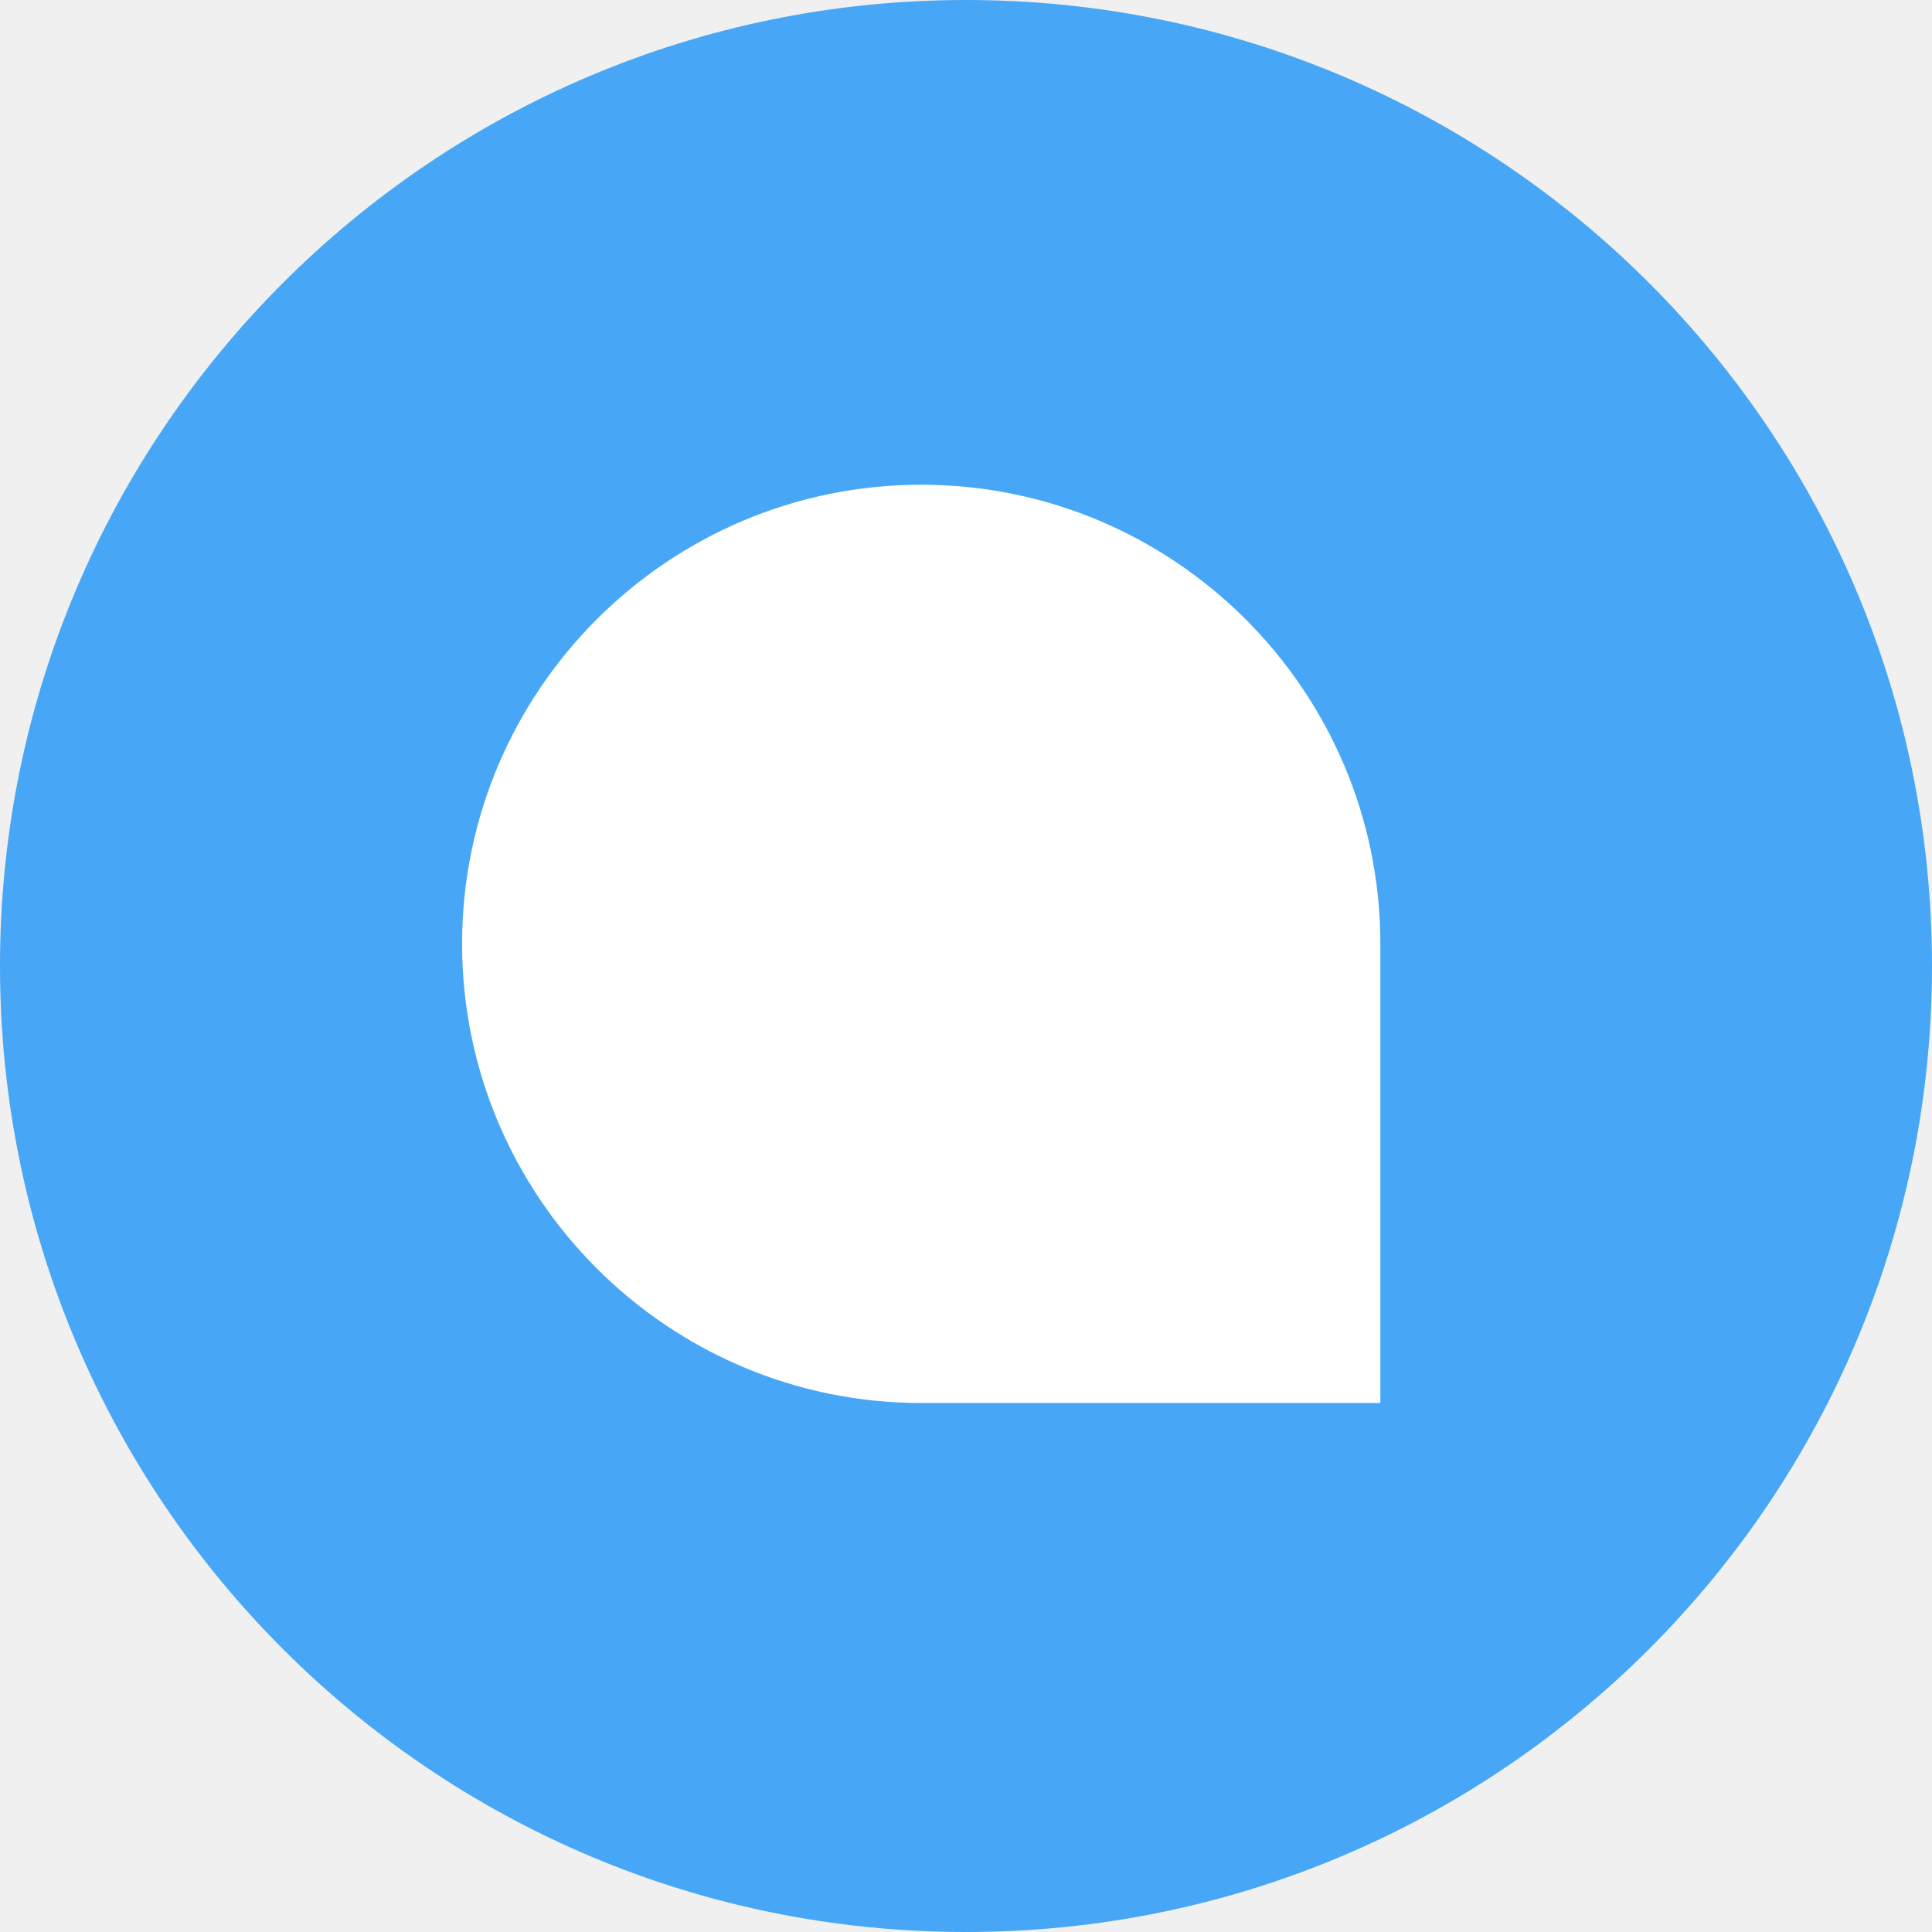
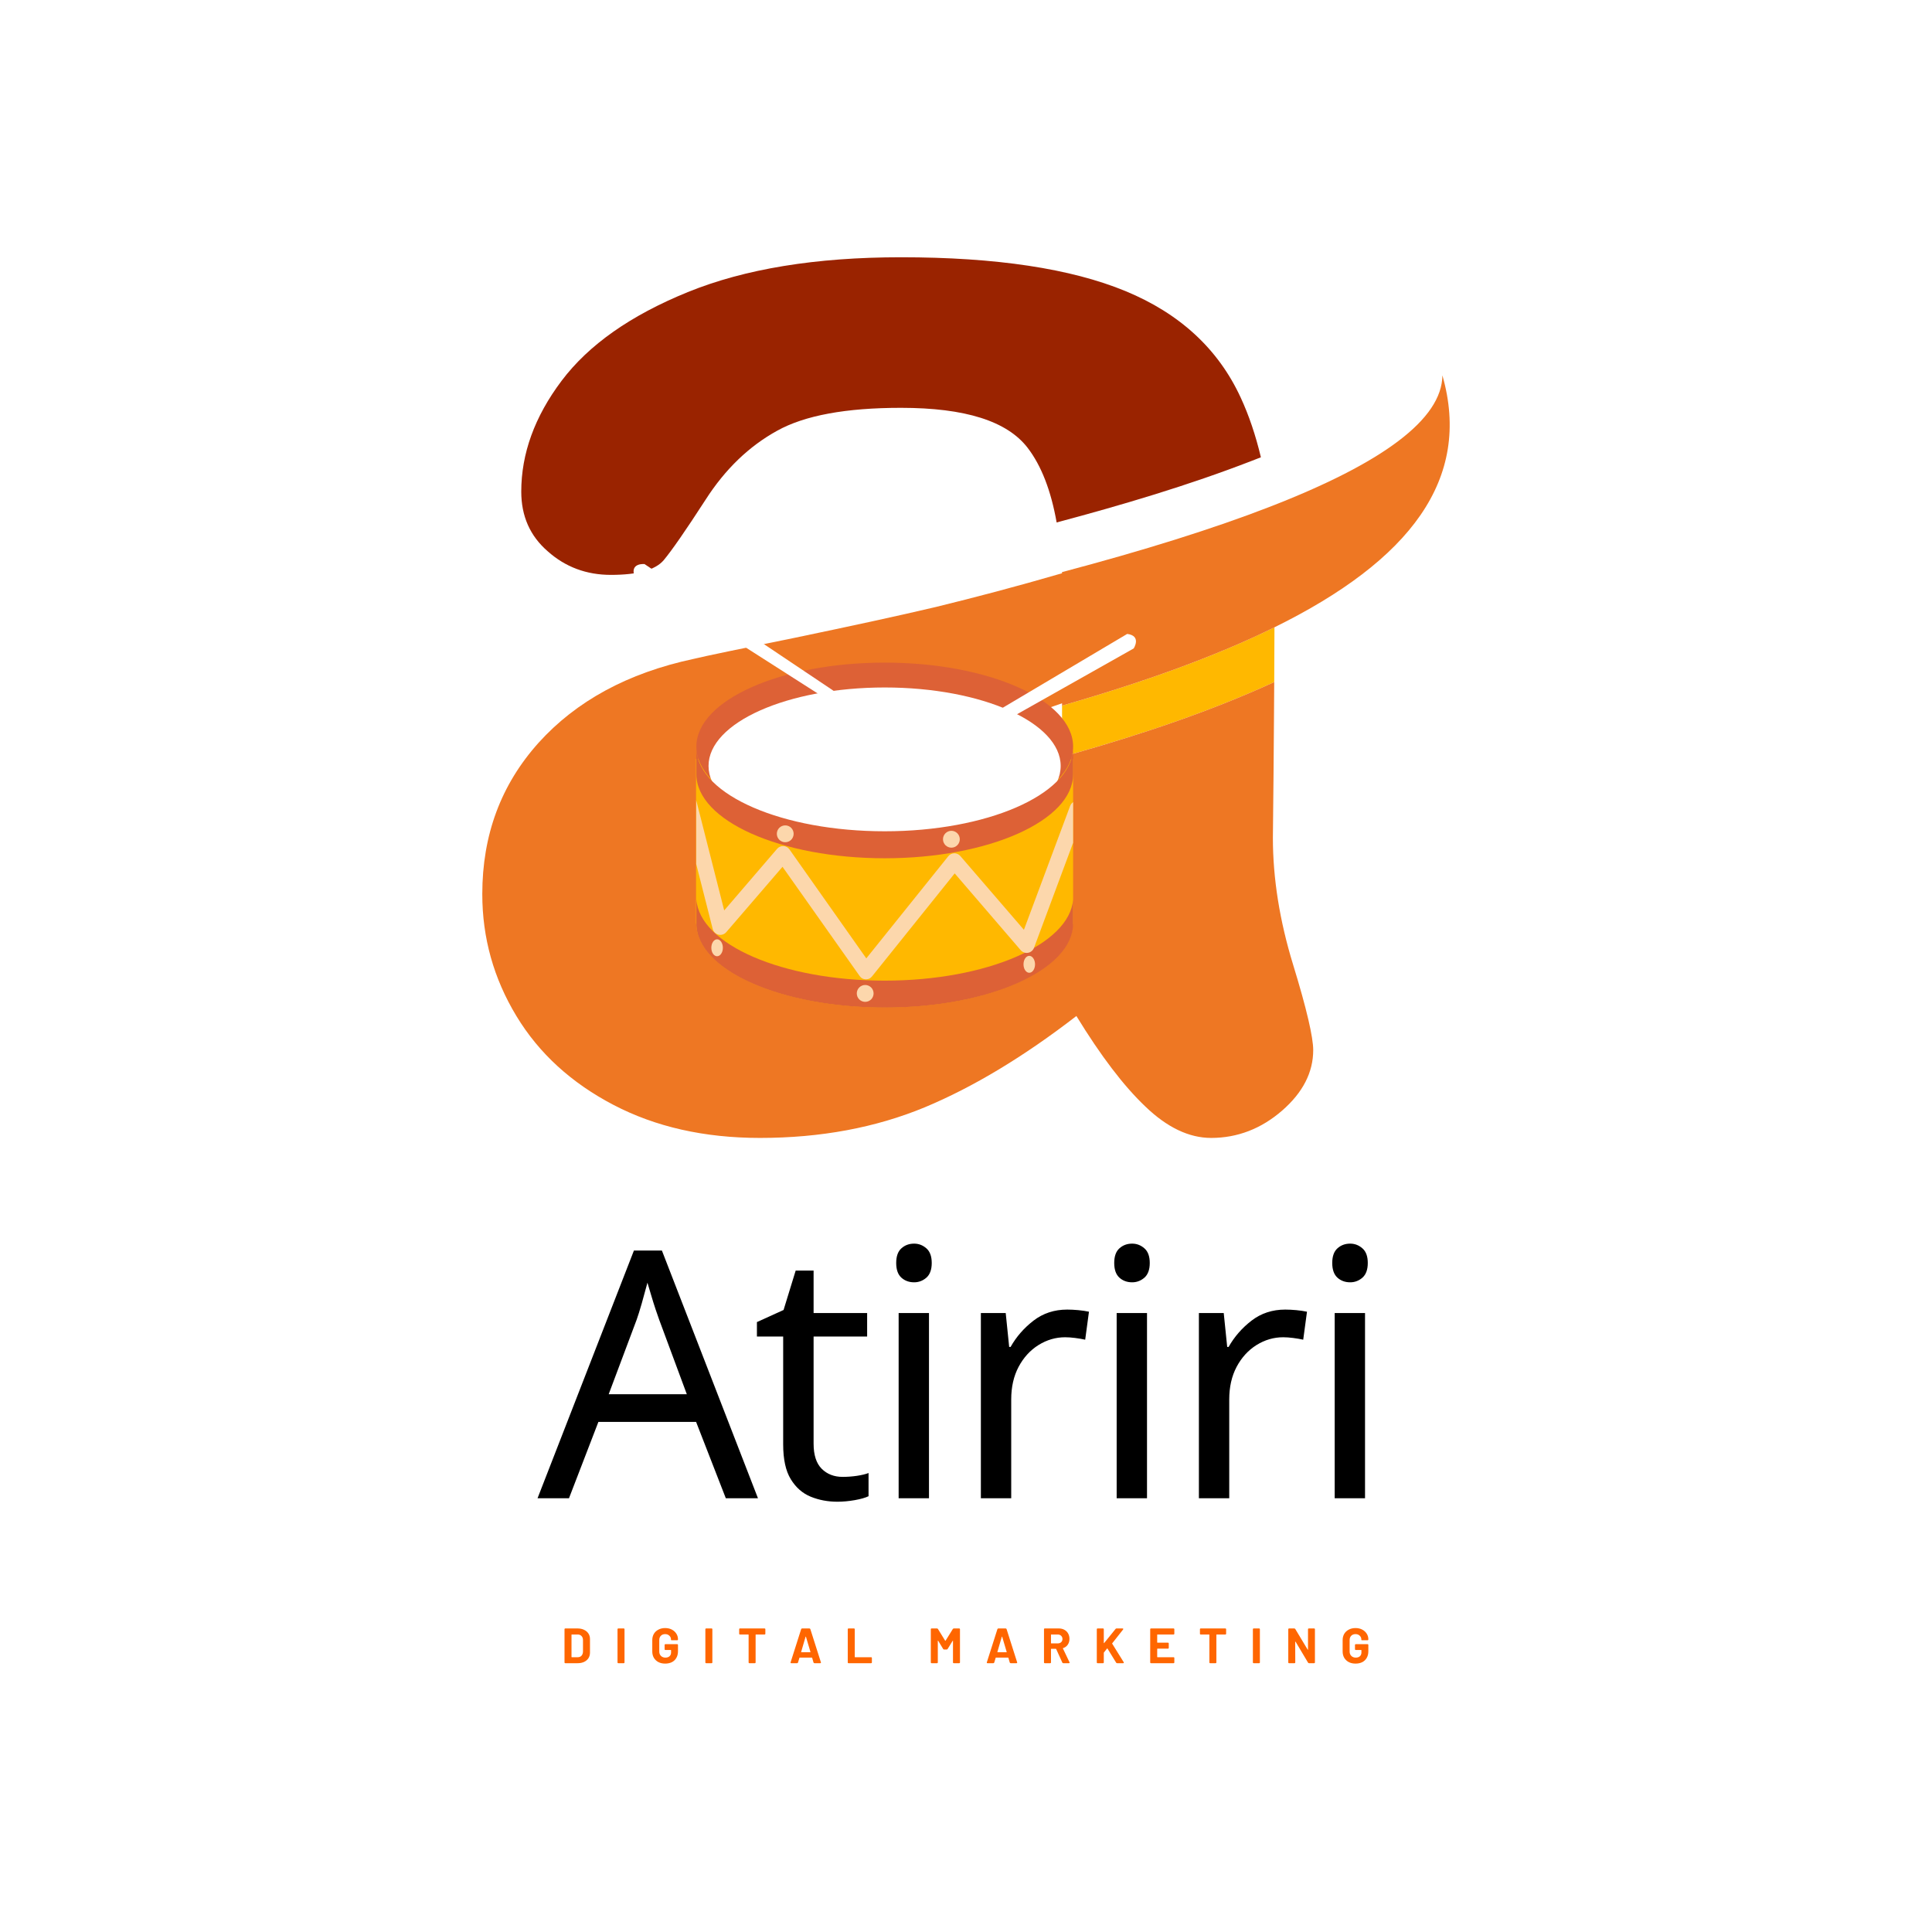
- <svg xmlns="http://www.w3.org/2000/svg" width="512px" height="512px" viewBox="0 0 512 512" version="1.1">
-   <g id="Logo" stroke="none" stroke-width="1" fill="none" fill-rule="evenodd">
-     <g id="woot-log" fill-rule="nonzero">
-       <circle id="Oval" fill="#47A7F6" cx="256" cy="256" r="256" />
-       <path d="M362.808,368.808 L244.123,368.808 C178.699,368.808 125.457,315.562 125.457,250.122 C125.457,184.703 178.699,131.457 244.124,131.457 C309.565,131.457 362.808,184.703 362.808,250.122 L362.808,368.808 Z" id="Fill-1" stroke="#FFFFFF" stroke-width="6" fill="#FFFFFF" />
-     </g>
-   </g>
+ <svg xmlns="http://www.w3.org/2000/svg" width="512" zoomAndPan="magnify" viewBox="0 0 384 384" height="512" preserveAspectRatio="xMidYMid meet" version="1.0">
+   <defs>
+     <g />
+     <clipPath id="efe07f048d">
+       <path d="M 95.824 74 L 288.176 74 L 288.176 226.172 L 95.824 226.172 Z M 95.824 74 " clip-rule="nonzero" />
+     </clipPath>
+     <clipPath id="b9926e8097">
+       <path d="M 103 51.133 L 251 51.133 L 251 115 L 103 115 Z M 103 51.133 " clip-rule="nonzero" />
+     </clipPath>
+     <clipPath id="451069ce8f">
+       <path d="M 138 150 L 214 150 L 214 200.305 L 138 200.305 Z M 138 150 " clip-rule="nonzero" />
+     </clipPath>
+     <clipPath id="fa5ac4a603">
+       <path d="M 138 178 L 214 178 L 214 200.305 L 138 200.305 Z M 138 178 " clip-rule="nonzero" />
+     </clipPath>
+     <clipPath id="3cf16cc547">
+       <path d="M 125.086 112 L 176 112 L 176 146 L 125.086 146 Z M 125.086 112 " clip-rule="nonzero" />
+     </clipPath>
+   </defs>
+   <rect x="-38.4" width="460.8" fill="#ffffff" y="-38.4" height="460.8" fill-opacity="1" />
+   <rect x="-38.4" width="460.8" fill="#ffffff" y="-38.4" height="460.8" fill-opacity="1" />
+   <rect x="-38.4" width="460.8" fill="#ffffff" y="-38.4" height="460.8" fill-opacity="1" />
+   <g fill="#000000" fill-opacity="1">
+     <g transform="translate(106.8401, 297.7904)">
+       <g>
+         <path d="M 37.422 0 L 31.516 -15.172 L 12.094 -15.172 L 6.25 0 L 0 0 L 19.156 -49.234 L 24.719 -49.234 L 43.812 0 Z M 29.672 -20.672 L 24.172 -35.5 C 24.035 -35.863 23.805 -36.523 23.484 -37.484 C 23.16 -38.453 22.848 -39.453 22.547 -40.484 C 22.254 -41.516 22.02 -42.301 21.844 -42.844 C 21.469 -41.426 21.086 -40.039 20.703 -38.688 C 20.316 -37.344 19.984 -36.281 19.703 -35.5 L 14.141 -20.672 Z M 29.672 -20.672 " />
+       </g>
+     </g>
+   </g>
+   <g fill="#000000" fill-opacity="1">
+     <g transform="translate(149.3498, 297.7904)">
+       <g>
+         <path d="M 18.125 -4.25 C 19.039 -4.25 19.977 -4.316 20.938 -4.453 C 21.906 -4.598 22.688 -4.785 23.281 -5.016 L 23.281 -0.406 C 22.633 -0.094 21.719 0.164 20.531 0.375 C 19.344 0.582 18.195 0.688 17.094 0.688 C 15.176 0.688 13.406 0.352 11.781 -0.312 C 10.156 -0.977 8.836 -2.133 7.828 -3.781 C 6.816 -5.426 6.312 -7.738 6.312 -10.719 L 6.312 -32.141 L 1.094 -32.141 L 1.094 -35.016 L 6.391 -37.422 L 8.797 -45.25 L 12.359 -45.25 L 12.359 -36.812 L 23 -36.812 L 23 -32.141 L 12.359 -32.141 L 12.359 -10.844 C 12.359 -8.602 12.895 -6.941 13.969 -5.859 C 15.051 -4.785 16.438 -4.25 18.125 -4.25 Z M 18.125 -4.25 " />
+       </g>
+     </g>
+   </g>
+   <g fill="#000000" fill-opacity="1">
+     <g transform="translate(172.7678, 297.7904)">
+       <g>
+         <path d="M 8.922 -50.609 C 9.836 -50.609 10.648 -50.297 11.359 -49.672 C 12.066 -49.055 12.422 -48.086 12.422 -46.766 C 12.422 -45.441 12.066 -44.469 11.359 -43.844 C 10.648 -43.227 9.836 -42.922 8.922 -42.922 C 7.922 -42.922 7.078 -43.227 6.391 -43.844 C 5.703 -44.469 5.359 -45.441 5.359 -46.766 C 5.359 -48.086 5.703 -49.055 6.391 -49.672 C 7.078 -50.297 7.922 -50.609 8.922 -50.609 Z M 11.875 -36.812 L 11.875 0 L 5.844 0 L 5.844 -36.812 Z M 11.875 -36.812 " />
+       </g>
+     </g>
+   </g>
+   <g fill="#000000" fill-opacity="1">
+     <g transform="translate(189.1123, 297.7904)">
+       <g>
+         <path d="M 23 -37.5 C 23.688 -37.5 24.422 -37.461 25.203 -37.391 C 25.984 -37.316 26.691 -37.211 27.328 -37.078 L 26.578 -31.516 C 25.984 -31.648 25.316 -31.766 24.578 -31.859 C 23.848 -31.953 23.188 -32 22.594 -32 C 20.719 -32 18.953 -31.484 17.297 -30.453 C 15.648 -29.422 14.332 -27.977 13.344 -26.125 C 12.363 -24.27 11.875 -22.109 11.875 -19.641 L 11.875 0 L 5.844 0 L 5.844 -36.812 L 10.781 -36.812 L 11.469 -30.078 L 11.75 -30.078 C 12.883 -32.086 14.398 -33.828 16.297 -35.297 C 18.203 -36.766 20.438 -37.5 23 -37.5 Z M 23 -37.5 " />
+       </g>
+     </g>
+   </g>
+   <g fill="#000000" fill-opacity="1">
+     <g transform="translate(216.1014, 297.7904)">
+       <g>
+         <path d="M 8.922 -50.609 C 9.836 -50.609 10.648 -50.297 11.359 -49.672 C 12.066 -49.055 12.422 -48.086 12.422 -46.766 C 12.422 -45.441 12.066 -44.469 11.359 -43.844 C 10.648 -43.227 9.836 -42.922 8.922 -42.922 C 7.922 -42.922 7.078 -43.227 6.391 -43.844 C 5.703 -44.469 5.359 -45.441 5.359 -46.766 C 5.359 -48.086 5.703 -49.055 6.391 -49.672 C 7.078 -50.297 7.922 -50.609 8.922 -50.609 Z M 11.875 -36.812 L 11.875 0 L 5.844 0 L 5.844 -36.812 Z M 11.875 -36.812 " />
+       </g>
+     </g>
+   </g>
+   <g fill="#000000" fill-opacity="1">
+     <g transform="translate(232.4459, 297.7904)">
+       <g>
+         <path d="M 23 -37.5 C 23.688 -37.5 24.422 -37.461 25.203 -37.391 C 25.984 -37.316 26.691 -37.211 27.328 -37.078 L 26.578 -31.516 C 25.984 -31.648 25.316 -31.766 24.578 -31.859 C 23.848 -31.953 23.188 -32 22.594 -32 C 20.719 -32 18.953 -31.484 17.297 -30.453 C 15.648 -29.422 14.332 -27.977 13.344 -26.125 C 12.363 -24.27 11.875 -22.109 11.875 -19.641 L 11.875 0 L 5.844 0 L 5.844 -36.812 L 10.781 -36.812 L 11.469 -30.078 L 11.75 -30.078 C 12.883 -32.086 14.398 -33.828 16.297 -35.297 C 18.203 -36.766 20.438 -37.5 23 -37.5 Z M 23 -37.5 " />
+       </g>
+     </g>
+   </g>
+   <g fill="#000000" fill-opacity="1">
+     <g transform="translate(259.435, 297.7904)">
+       <g>
+         <path d="M 8.922 -50.609 C 9.836 -50.609 10.648 -50.297 11.359 -49.672 C 12.066 -49.055 12.422 -48.086 12.422 -46.766 C 12.422 -45.441 12.066 -44.469 11.359 -43.844 C 10.648 -43.227 9.836 -42.922 8.922 -42.922 C 7.922 -42.922 7.078 -43.227 6.391 -43.844 C 5.703 -44.469 5.359 -45.441 5.359 -46.766 C 5.359 -48.086 5.703 -49.055 6.391 -49.672 C 7.078 -50.297 7.922 -50.609 8.922 -50.609 Z M 11.875 -36.812 L 11.875 0 L 5.844 0 L 5.844 -36.812 Z M 11.875 -36.812 " />
+       </g>
+     </g>
+   </g>
+   <g fill="#ff6600" fill-opacity="1">
+     <g transform="translate(111.6076, 330.5738)">
+       <g>
+         <path d="M 0.766 0 C 0.648 0 0.594 -0.055 0.594 -0.172 L 0.594 -6.734 C 0.594 -6.848 0.648 -6.906 0.766 -6.906 L 3.188 -6.906 C 3.676 -6.906 4.102 -6.816 4.469 -6.641 C 4.844 -6.461 5.133 -6.219 5.344 -5.906 C 5.551 -5.594 5.656 -5.227 5.656 -4.812 L 5.656 -2.094 C 5.656 -1.676 5.551 -1.305 5.344 -0.984 C 5.133 -0.672 4.844 -0.426 4.469 -0.25 C 4.102 -0.082 3.676 0 3.188 0 Z M 1.984 -1.25 C 1.984 -1.207 2.004 -1.188 2.047 -1.188 L 3.234 -1.188 C 3.535 -1.188 3.781 -1.285 3.969 -1.484 C 4.156 -1.691 4.254 -1.969 4.266 -2.312 L 4.266 -4.578 C 4.266 -4.922 4.172 -5.191 3.984 -5.391 C 3.797 -5.598 3.539 -5.703 3.219 -5.703 L 2.047 -5.703 C 2.004 -5.703 1.984 -5.688 1.984 -5.656 Z M 1.984 -1.25 " />
+       </g>
+     </g>
+   </g>
+   <g fill="#ff6600" fill-opacity="1">
+     <g transform="translate(122.1429, 330.5738)">
+       <g>
+         <path d="M 0.766 0 C 0.648 0 0.594 -0.055 0.594 -0.172 L 0.594 -6.734 C 0.594 -6.848 0.648 -6.906 0.766 -6.906 L 1.828 -6.906 C 1.93 -6.906 1.984 -6.848 1.984 -6.734 L 1.984 -0.172 C 1.984 -0.055 1.93 0 1.828 0 Z M 0.766 0 " />
+       </g>
+     </g>
+   </g>
+   <g fill="#ff6600" fill-opacity="1">
+     <g transform="translate(129.1762, 330.5738)">
+       <g>
+         <path d="M 3.031 0.078 C 2.52 0.078 2.07 -0.02 1.688 -0.219 C 1.301 -0.426 1 -0.711 0.781 -1.078 C 0.57 -1.441 0.469 -1.863 0.469 -2.344 L 0.469 -4.562 C 0.469 -5.039 0.57 -5.461 0.781 -5.828 C 1 -6.191 1.301 -6.473 1.688 -6.672 C 2.07 -6.879 2.52 -6.984 3.031 -6.984 C 3.531 -6.984 3.969 -6.883 4.344 -6.688 C 4.727 -6.488 5.031 -6.219 5.25 -5.875 C 5.469 -5.539 5.578 -5.164 5.578 -4.75 L 5.578 -4.734 C 5.578 -4.617 5.52 -4.562 5.406 -4.562 L 4.344 -4.562 C 4.289 -4.562 4.25 -4.566 4.219 -4.578 C 4.195 -4.598 4.188 -4.617 4.188 -4.641 L 4.188 -4.719 C 4.188 -5.02 4.078 -5.27 3.859 -5.469 C 3.648 -5.676 3.375 -5.781 3.031 -5.781 C 2.676 -5.781 2.391 -5.672 2.172 -5.453 C 1.961 -5.234 1.859 -4.945 1.859 -4.594 L 1.859 -2.312 C 1.859 -1.957 1.973 -1.664 2.203 -1.438 C 2.43 -1.219 2.723 -1.109 3.078 -1.109 C 3.422 -1.109 3.691 -1.195 3.891 -1.375 C 4.098 -1.562 4.203 -1.816 4.203 -2.141 L 4.203 -2.578 C 4.203 -2.609 4.18 -2.625 4.141 -2.625 L 3.094 -2.625 C 2.977 -2.625 2.922 -2.68 2.922 -2.797 L 2.922 -3.609 C 2.922 -3.723 2.977 -3.781 3.094 -3.781 L 5.406 -3.781 C 5.52 -3.781 5.578 -3.723 5.578 -3.609 L 5.578 -2.359 C 5.578 -1.859 5.469 -1.422 5.25 -1.047 C 5.039 -0.68 4.742 -0.398 4.359 -0.203 C 3.973 -0.016 3.531 0.078 3.031 0.078 Z M 3.031 0.078 " />
+       </g>
+     </g>
+   </g>
+   <g fill="#ff6600" fill-opacity="1">
+     <g transform="translate(139.603, 330.5738)">
+       <g>
+         <path d="M 0.766 0 C 0.648 0 0.594 -0.055 0.594 -0.172 L 0.594 -6.734 C 0.594 -6.848 0.648 -6.906 0.766 -6.906 L 1.828 -6.906 C 1.93 -6.906 1.984 -6.848 1.984 -6.734 L 1.984 -0.172 C 1.984 -0.055 1.93 0 1.828 0 Z M 0.766 0 " />
+       </g>
+     </g>
+   </g>
+   <g fill="#ff6600" fill-opacity="1">
+     <g transform="translate(146.6363, 330.5738)">
+       <g>
+         <path d="M 5.312 -6.906 C 5.426 -6.906 5.484 -6.848 5.484 -6.734 L 5.484 -5.859 C 5.484 -5.754 5.426 -5.703 5.312 -5.703 L 3.609 -5.703 C 3.566 -5.703 3.547 -5.68 3.547 -5.641 L 3.547 -0.172 C 3.547 -0.055 3.488 0 3.375 0 L 2.328 0 C 2.211 0 2.156 -0.055 2.156 -0.172 L 2.156 -5.641 C 2.156 -5.68 2.133 -5.703 2.094 -5.703 L 0.438 -5.703 C 0.332 -5.703 0.281 -5.754 0.281 -5.859 L 0.281 -6.734 C 0.281 -6.848 0.332 -6.906 0.438 -6.906 Z M 5.312 -6.906 " />
+       </g>
+     </g>
+   </g>
+   <g fill="#ff6600" fill-opacity="1">
+     <g transform="translate(156.846, 330.5738)">
+       <g>
+         <path d="M 5.031 0 C 4.945 0 4.883 -0.047 4.844 -0.141 L 4.578 -1.062 C 4.566 -1.094 4.547 -1.109 4.516 -1.109 L 2.094 -1.109 C 2.062 -1.109 2.047 -1.094 2.047 -1.062 L 1.766 -0.141 C 1.734 -0.047 1.672 0 1.578 0 L 0.438 0 C 0.375 0 0.328 -0.016 0.297 -0.047 C 0.273 -0.086 0.273 -0.133 0.297 -0.188 L 2.391 -6.766 C 2.422 -6.859 2.484 -6.906 2.578 -6.906 L 4.031 -6.906 C 4.125 -6.906 4.188 -6.859 4.219 -6.766 L 6.312 -0.188 C 6.32 -0.176 6.328 -0.156 6.328 -0.125 C 6.328 -0.082 6.312 -0.051 6.281 -0.031 C 6.258 -0.008 6.227 0 6.188 0 Z M 2.391 -2.25 C 2.379 -2.195 2.395 -2.172 2.438 -2.172 L 4.188 -2.172 C 4.219 -2.172 4.234 -2.195 4.234 -2.25 L 3.344 -5.25 C 3.332 -5.281 3.316 -5.297 3.297 -5.297 C 3.285 -5.297 3.273 -5.281 3.266 -5.25 Z M 2.391 -2.25 " />
+       </g>
+     </g>
+   </g>
+   <g fill="#ff6600" fill-opacity="1">
+     <g transform="translate(167.9041, 330.5738)">
+       <g>
+         <path d="M 0.766 0 C 0.648 0 0.594 -0.055 0.594 -0.172 L 0.594 -6.734 C 0.594 -6.848 0.648 -6.906 0.766 -6.906 L 1.828 -6.906 C 1.93 -6.906 1.984 -6.848 1.984 -6.734 L 1.984 -1.25 C 1.984 -1.207 2.004 -1.188 2.047 -1.188 L 5.219 -1.188 C 5.332 -1.188 5.391 -1.133 5.391 -1.031 L 5.391 -0.172 C 5.391 -0.055 5.332 0 5.219 0 Z M 0.766 0 " />
+       </g>
+     </g>
+   </g>
+   <g fill="#ff6600" fill-opacity="1">
+     <g transform="translate(177.9856, 330.5738)">
+       <g />
+     </g>
+   </g>
+   <g fill="#ff6600" fill-opacity="1">
+     <g transform="translate(184.3975, 330.5738)">
+       <g>
+         <path d="M 0.781 0 C 0.664 0 0.609 -0.055 0.609 -0.172 L 0.609 -6.734 C 0.609 -6.848 0.664 -6.906 0.781 -6.906 L 1.828 -6.906 C 1.922 -6.906 1.988 -6.867 2.031 -6.797 L 3.453 -4.484 C 3.473 -4.461 3.488 -4.453 3.5 -4.453 C 3.52 -4.453 3.535 -4.461 3.547 -4.484 L 4.984 -6.797 C 5.035 -6.867 5.102 -6.906 5.188 -6.906 L 6.234 -6.906 C 6.348 -6.906 6.406 -6.848 6.406 -6.734 L 6.406 -0.172 C 6.406 -0.055 6.348 0 6.234 0 L 5.188 0 C 5.07 0 5.016 -0.055 5.016 -0.172 L 5.016 -4.438 C 5.016 -4.457 5.004 -4.473 4.984 -4.484 C 4.973 -4.492 4.961 -4.484 4.953 -4.453 L 3.953 -2.828 C 3.91 -2.754 3.844 -2.719 3.75 -2.719 L 3.25 -2.719 C 3.164 -2.719 3.102 -2.754 3.062 -2.828 L 2.078 -4.453 C 2.055 -4.484 2.035 -4.492 2.016 -4.484 C 2.004 -4.473 2 -4.457 2 -4.438 L 2 -0.172 C 2 -0.055 1.941 0 1.828 0 Z M 0.781 0 " />
+       </g>
+     </g>
+   </g>
+   <g fill="#ff6600" fill-opacity="1">
+     <g transform="translate(195.8501, 330.5738)">
+       <g>
+         <path d="M 5.031 0 C 4.945 0 4.883 -0.047 4.844 -0.141 L 4.578 -1.062 C 4.566 -1.094 4.547 -1.109 4.516 -1.109 L 2.094 -1.109 C 2.062 -1.109 2.047 -1.094 2.047 -1.062 L 1.766 -0.141 C 1.734 -0.047 1.672 0 1.578 0 L 0.438 0 C 0.375 0 0.328 -0.016 0.297 -0.047 C 0.273 -0.086 0.273 -0.133 0.297 -0.188 L 2.391 -6.766 C 2.422 -6.859 2.484 -6.906 2.578 -6.906 L 4.031 -6.906 C 4.125 -6.906 4.188 -6.859 4.219 -6.766 L 6.312 -0.188 C 6.32 -0.176 6.328 -0.156 6.328 -0.125 C 6.328 -0.082 6.312 -0.051 6.281 -0.031 C 6.258 -0.008 6.227 0 6.188 0 Z M 2.391 -2.25 C 2.379 -2.195 2.395 -2.172 2.438 -2.172 L 4.188 -2.172 C 4.219 -2.172 4.234 -2.195 4.234 -2.25 L 3.344 -5.25 C 3.332 -5.281 3.316 -5.297 3.297 -5.297 C 3.285 -5.297 3.273 -5.281 3.266 -5.25 Z M 2.391 -2.25 " />
+       </g>
+     </g>
+   </g>
+   <g fill="#ff6600" fill-opacity="1">
+     <g transform="translate(206.9082, 330.5738)">
+       <g>
+         <path d="M 4.422 0 C 4.336 0 4.273 -0.039 4.234 -0.125 L 3.016 -2.812 C 3.004 -2.844 2.984 -2.859 2.953 -2.859 L 2.047 -2.859 C 2.004 -2.859 1.984 -2.836 1.984 -2.797 L 1.984 -0.172 C 1.984 -0.055 1.93 0 1.828 0 L 0.766 0 C 0.648 0 0.594 -0.055 0.594 -0.172 L 0.594 -6.75 C 0.594 -6.852 0.648 -6.906 0.766 -6.906 L 3.547 -6.906 C 3.961 -6.906 4.328 -6.816 4.641 -6.641 C 4.961 -6.473 5.211 -6.227 5.391 -5.906 C 5.566 -5.594 5.656 -5.234 5.656 -4.828 C 5.656 -4.379 5.539 -3.992 5.312 -3.672 C 5.094 -3.348 4.785 -3.125 4.391 -3 C 4.367 -2.988 4.352 -2.973 4.344 -2.953 C 4.344 -2.941 4.348 -2.93 4.359 -2.922 L 5.656 -0.203 C 5.676 -0.172 5.688 -0.141 5.688 -0.109 C 5.688 -0.078 5.672 -0.051 5.641 -0.031 C 5.617 -0.008 5.586 0 5.547 0 Z M 2.047 -5.703 C 2.004 -5.703 1.984 -5.688 1.984 -5.656 L 1.984 -4 C 1.984 -3.957 2.004 -3.938 2.047 -3.938 L 3.328 -3.938 C 3.609 -3.938 3.832 -4.016 4 -4.172 C 4.176 -4.336 4.266 -4.551 4.266 -4.812 C 4.266 -5.07 4.176 -5.285 4 -5.453 C 3.832 -5.617 3.609 -5.703 3.328 -5.703 Z M 2.047 -5.703 " />
+       </g>
+     </g>
+   </g>
+   <g fill="#ff6600" fill-opacity="1">
+     <g transform="translate(217.404, 330.5738)">
+       <g>
+         <path d="M 0.766 0 C 0.648 0 0.594 -0.055 0.594 -0.172 L 0.594 -6.734 C 0.594 -6.848 0.648 -6.906 0.766 -6.906 L 1.828 -6.906 C 1.93 -6.906 1.984 -6.848 1.984 -6.734 L 1.984 -4.047 C 1.984 -4.016 1.992 -3.992 2.016 -3.984 C 2.035 -3.984 2.051 -3.992 2.062 -4.016 L 4.312 -6.797 C 4.352 -6.867 4.422 -6.906 4.516 -6.906 L 5.703 -6.906 C 5.754 -6.906 5.789 -6.895 5.812 -6.875 C 5.844 -6.863 5.859 -6.836 5.859 -6.797 C 5.859 -6.773 5.844 -6.738 5.812 -6.688 L 3.656 -3.953 C 3.633 -3.93 3.633 -3.906 3.656 -3.875 L 5.938 -0.203 C 5.957 -0.172 5.969 -0.141 5.969 -0.109 C 5.969 -0.035 5.922 0 5.828 0 L 4.641 0 C 4.547 0 4.477 -0.035 4.438 -0.109 L 2.719 -2.906 C 2.707 -2.926 2.691 -2.938 2.672 -2.938 C 2.648 -2.938 2.633 -2.926 2.625 -2.906 L 2.016 -2.141 C 1.992 -2.109 1.984 -2.086 1.984 -2.078 L 1.984 -0.172 C 1.984 -0.055 1.93 0 1.828 0 Z M 0.766 0 " />
+       </g>
+     </g>
+   </g>
+   <g fill="#ff6600" fill-opacity="1">
+     <g transform="translate(228.0182, 330.5738)">
+       <g>
+         <path d="M 5.391 -5.875 C 5.391 -5.758 5.332 -5.703 5.219 -5.703 L 2.047 -5.703 C 2.004 -5.703 1.984 -5.688 1.984 -5.656 L 1.984 -4.141 C 1.984 -4.098 2.004 -4.078 2.047 -4.078 L 4.109 -4.078 C 4.223 -4.078 4.281 -4.023 4.281 -3.922 L 4.281 -3.062 C 4.281 -2.945 4.223 -2.891 4.109 -2.891 L 2.047 -2.891 C 2.004 -2.891 1.984 -2.867 1.984 -2.828 L 1.984 -1.25 C 1.984 -1.207 2.004 -1.188 2.047 -1.188 L 5.219 -1.188 C 5.332 -1.188 5.391 -1.133 5.391 -1.031 L 5.391 -0.172 C 5.391 -0.055 5.332 0 5.219 0 L 0.766 0 C 0.648 0 0.594 -0.055 0.594 -0.172 L 0.594 -6.734 C 0.594 -6.848 0.648 -6.906 0.766 -6.906 L 5.219 -6.906 C 5.332 -6.906 5.391 -6.848 5.391 -6.734 Z M 5.391 -5.875 " />
+       </g>
+     </g>
+   </g>
+   <g fill="#ff6600" fill-opacity="1">
+     <g transform="translate(238.218, 330.5738)">
+       <g>
+         <path d="M 5.312 -6.906 C 5.426 -6.906 5.484 -6.848 5.484 -6.734 L 5.484 -5.859 C 5.484 -5.754 5.426 -5.703 5.312 -5.703 L 3.609 -5.703 C 3.566 -5.703 3.547 -5.68 3.547 -5.641 L 3.547 -0.172 C 3.547 -0.055 3.488 0 3.375 0 L 2.328 0 C 2.211 0 2.156 -0.055 2.156 -0.172 L 2.156 -5.641 C 2.156 -5.68 2.133 -5.703 2.094 -5.703 L 0.438 -5.703 C 0.332 -5.703 0.281 -5.754 0.281 -5.859 L 0.281 -6.734 C 0.281 -6.848 0.332 -6.906 0.438 -6.906 Z M 5.312 -6.906 " />
+       </g>
+     </g>
+   </g>
+   <g fill="#ff6600" fill-opacity="1">
+     <g transform="translate(248.4278, 330.5738)">
+       <g>
+         <path d="M 0.766 0 C 0.648 0 0.594 -0.055 0.594 -0.172 L 0.594 -6.734 C 0.594 -6.848 0.648 -6.906 0.766 -6.906 L 1.828 -6.906 C 1.93 -6.906 1.984 -6.848 1.984 -6.734 L 1.984 -0.172 C 1.984 -0.055 1.93 0 1.828 0 Z M 0.766 0 " />
+       </g>
+     </g>
+   </g>
+   <g fill="#ff6600" fill-opacity="1">
+     <g transform="translate(255.4611, 330.5738)">
+       <g>
+         <path d="M 0.766 0 C 0.648 0 0.594 -0.055 0.594 -0.172 L 0.594 -6.734 C 0.594 -6.848 0.648 -6.906 0.766 -6.906 L 1.781 -6.906 C 1.863 -6.906 1.93 -6.867 1.984 -6.797 L 4.453 -2.688 C 4.461 -2.664 4.473 -2.656 4.484 -2.656 C 4.504 -2.664 4.516 -2.688 4.516 -2.719 L 4.516 -6.734 C 4.516 -6.848 4.57 -6.906 4.688 -6.906 L 5.719 -6.906 C 5.832 -6.906 5.891 -6.848 5.891 -6.734 L 5.891 -0.172 C 5.891 -0.055 5.832 0 5.719 0 L 4.719 0 C 4.633 0 4.566 -0.039 4.516 -0.125 L 2.047 -4.266 C 2.023 -4.285 2.004 -4.289 1.984 -4.281 C 1.973 -4.281 1.969 -4.266 1.969 -4.234 L 1.984 -0.172 C 1.984 -0.055 1.926 0 1.812 0 Z M 0.766 0 " />
+       </g>
+     </g>
+   </g>
+   <g fill="#ff6600" fill-opacity="1">
+     <g transform="translate(266.3909, 330.5738)">
+       <g>
+         <path d="M 3.031 0.078 C 2.52 0.078 2.07 -0.02 1.688 -0.219 C 1.301 -0.426 1 -0.711 0.781 -1.078 C 0.57 -1.441 0.469 -1.863 0.469 -2.344 L 0.469 -4.562 C 0.469 -5.039 0.57 -5.461 0.781 -5.828 C 1 -6.191 1.301 -6.473 1.688 -6.672 C 2.07 -6.879 2.52 -6.984 3.031 -6.984 C 3.531 -6.984 3.969 -6.883 4.344 -6.688 C 4.727 -6.488 5.031 -6.219 5.25 -5.875 C 5.469 -5.539 5.578 -5.164 5.578 -4.75 L 5.578 -4.734 C 5.578 -4.617 5.52 -4.562 5.406 -4.562 L 4.344 -4.562 C 4.289 -4.562 4.25 -4.566 4.219 -4.578 C 4.195 -4.598 4.188 -4.617 4.188 -4.641 L 4.188 -4.719 C 4.188 -5.02 4.078 -5.27 3.859 -5.469 C 3.648 -5.676 3.375 -5.781 3.031 -5.781 C 2.676 -5.781 2.391 -5.672 2.172 -5.453 C 1.961 -5.234 1.859 -4.945 1.859 -4.594 L 1.859 -2.312 C 1.859 -1.957 1.973 -1.664 2.203 -1.438 C 2.43 -1.219 2.723 -1.109 3.078 -1.109 C 3.422 -1.109 3.691 -1.195 3.891 -1.375 C 4.098 -1.562 4.203 -1.816 4.203 -2.141 L 4.203 -2.578 C 4.203 -2.609 4.18 -2.625 4.141 -2.625 L 3.094 -2.625 C 2.977 -2.625 2.922 -2.68 2.922 -2.797 L 2.922 -3.609 C 2.922 -3.723 2.977 -3.781 3.094 -3.781 L 5.406 -3.781 C 5.52 -3.781 5.578 -3.723 5.578 -3.609 L 5.578 -2.359 C 5.578 -1.859 5.469 -1.422 5.25 -1.047 C 5.039 -0.68 4.742 -0.398 4.359 -0.203 C 3.973 -0.016 3.531 0.078 3.031 0.078 Z M 3.031 0.078 " />
+       </g>
+     </g>
+   </g>
+   <path fill="#ffb800" d="M 253.309 124.68 C 241.812 130.348 227.652 135.496 211.09 140.242 L 211.09 145.906 C 211.09 147.473 211.066 148.996 211.023 150.469 L 213.801 149.676 C 227.09 145.863 240.621 141.375 253.262 135.57 C 253.281 132.211 253.301 128.574 253.309 124.68 Z M 253.309 124.68 " fill-opacity="1" fill-rule="evenodd" />
+   <g clip-path="url(#efe07f048d)">
+     <path fill="#ee7723" d="M 253.309 124.68 C 280.309 111.371 292.59 95.191 286.688 74.605 C 286.613 83.32 274.805 92.039 252.359 100.738 C 241.188 105.07 227.383 109.395 211.078 113.715 C 211.082 113.789 211.086 113.863 211.09 113.938 C 202.051 116.57 193.66 118.773 185.965 120.652 C 178.219 122.48 168.969 124.469 158.156 126.727 C 147.289 128.93 140.512 130.324 137.82 130.969 C 124.746 133.766 114.527 139.352 107.051 147.625 C 99.574 155.953 95.859 165.945 95.859 177.711 C 95.859 186.414 98.121 194.473 102.637 201.941 C 107.156 209.41 113.613 215.266 121.953 219.617 C 130.289 223.969 139.973 226.172 151.055 226.172 C 163.105 226.172 174.023 224.129 183.762 220.102 C 193.445 216.07 203.504 210 213.941 201.941 C 218.781 209.84 223.301 215.801 227.656 219.938 C 231.961 224.078 236.32 226.172 240.73 226.172 C 245.945 226.172 250.684 224.344 254.824 220.746 C 258.969 217.145 261.012 213.117 261.012 208.711 C 261.012 206.188 259.719 200.543 257.031 191.789 C 254.34 183.027 252.996 174.594 252.996 166.535 C 253.102 157.941 253.156 150.098 253.211 143.059 C 253.227 140.738 253.246 138.242 253.262 135.57 C 240.621 141.375 227.09 145.867 213.801 149.676 L 211.023 150.469 C 210.66 163.039 208.746 172.215 205.277 178.035 C 201.891 183.891 196.617 188.723 189.41 192.434 C 182.203 196.141 174.348 198.02 165.848 198.02 C 157.887 198.02 151.43 195.762 146.48 191.195 C 141.531 186.629 139.059 181.094 139.059 174.543 C 139.059 168.254 141.156 163.367 145.352 159.875 C 149.551 156.328 153.961 153.965 158.586 152.781 C 163.211 151.547 171.551 149.668 183.602 147.086 C 195.598 144.508 204.797 142.09 211.09 139.781 L 211.09 140.246 C 227.652 135.496 241.812 130.348 253.309 124.684 Z M 253.309 124.68 " fill-opacity="1" fill-rule="evenodd" />
+   </g>
+   <g clip-path="url(#b9926e8097)">
+     <path fill="#9a2300" d="M 210.016 103.844 C 223.055 100.363 236.234 96.465 248.805 91.594 L 250.613 90.891 C 249.57 86.504 248.23 82.543 246.594 79.016 C 242.129 69.348 234.488 62.309 223.676 57.848 C 212.863 53.391 198.016 51.133 179.082 51.133 C 162.137 51.133 148.039 53.445 136.691 58.062 C 125.34 62.684 117 68.543 111.621 75.688 C 106.242 82.832 103.605 90.191 103.605 97.715 C 103.605 102.547 105.328 106.523 108.879 109.586 C 112.375 112.703 116.57 114.262 121.414 114.262 C 126.738 114.262 130.234 113.293 131.902 111.359 C 133.516 109.426 136.312 105.395 140.238 99.324 C 144.168 93.199 148.902 88.688 154.441 85.625 C 159.93 82.562 168.16 81.059 179.078 81.059 C 191.828 81.059 200.168 83.691 204.254 89.012 C 206.98 92.562 208.895 97.516 210.016 103.844 Z M 210.016 103.844 " fill-opacity="1" fill-rule="evenodd" />
+   </g>
+   <g clip-path="url(#451069ce8f)">
+     <path fill="#ffb800" d="M 213.289 150.848 L 213.289 183.641 L 213.223 183.641 C 213.141 192.812 196.43 200.242 175.824 200.242 C 155.223 200.242 138.512 192.789 138.41 183.613 L 138.344 183.613 L 138.344 150.82 Z M 213.289 150.848 " fill-opacity="1" fill-rule="nonzero" />
+   </g>
+   <path fill="#dd6136" d="M 213.289 148.391 C 213.289 157.609 196.516 165.086 175.848 165.086 C 155.18 165.086 138.41 157.609 138.41 148.391 C 138.41 139.176 155.18 131.699 175.848 131.699 C 196.516 131.699 213.289 139.168 213.289 148.391 Z M 213.289 148.391 " fill-opacity="1" fill-rule="nonzero" />
+   <path fill="#ffffff" d="M 210.816 152.238 C 210.816 160.855 195.152 167.836 175.824 167.836 C 156.5 167.836 140.828 160.855 140.828 152.238 C 140.828 143.621 156.492 136.641 175.848 136.641 C 195.203 136.641 210.816 143.621 210.816 152.238 Z M 210.816 152.238 " fill-opacity="1" fill-rule="nonzero" />
+   <path fill="#dd6136" d="M 213.289 153.543 L 213.289 149.078 C 212.633 158.02 196.125 165.223 175.848 165.223 C 155.574 165.223 139.059 158.07 138.41 149.078 L 138.41 153.543 C 138.41 153.656 138.41 153.77 138.41 153.891 C 138.41 163.105 155.18 170.586 175.848 170.586 C 196.516 170.586 213.289 163.105 213.289 153.891 C 213.289 153.77 213.289 153.656 213.289 153.543 Z M 213.289 153.543 " fill-opacity="1" fill-rule="nonzero" />
+   <g clip-path="url(#fa5ac4a603)">
+     <path fill="#dd6136" d="M 213.289 183.23 L 213.289 178.766 C 212.633 187.707 196.125 194.91 175.848 194.91 C 155.574 194.91 139.059 187.754 138.41 178.766 L 138.41 183.23 C 138.41 183.344 138.41 183.457 138.41 183.57 C 138.41 192.793 155.18 200.266 175.848 200.266 C 196.516 200.266 213.289 192.789 213.289 183.57 C 213.289 183.457 213.289 183.344 213.289 183.23 Z M 213.289 183.23 " fill-opacity="1" fill-rule="nonzero" />
+   </g>
+   <path fill="#fcd7ac" d="M 213.289 159.434 L 213.289 167.512 L 205.52 188.383 C 205.473 188.508 205.41 188.629 205.332 188.738 C 205.254 188.852 205.16 188.949 205.059 189.035 C 204.953 189.121 204.84 189.195 204.719 189.254 C 204.594 189.309 204.465 189.352 204.332 189.375 C 204.199 189.398 204.066 189.406 203.93 189.395 C 203.797 189.383 203.664 189.355 203.535 189.309 C 203.41 189.266 203.289 189.203 203.176 189.129 C 203.066 189.051 202.965 188.961 202.875 188.859 L 189.754 173.594 L 173.328 194.059 C 173.027 194.445 172.633 194.645 172.141 194.652 L 172.086 194.652 C 171.566 194.641 171.16 194.418 170.863 193.992 L 155.531 172.285 L 144.352 185.27 C 144.164 185.492 143.93 185.645 143.652 185.738 C 143.375 185.828 143.098 185.84 142.812 185.773 C 142.531 185.707 142.285 185.57 142.074 185.367 C 141.867 185.164 141.727 184.922 141.656 184.637 L 138.375 171.719 L 138.375 159.035 L 143.941 180.953 L 154.457 168.707 C 154.613 168.523 154.801 168.383 155.02 168.289 C 155.242 168.195 155.473 168.152 155.711 168.164 C 155.953 168.176 156.176 168.238 156.387 168.355 C 156.598 168.473 156.77 168.629 156.91 168.824 L 172.184 190.484 L 188.488 170.172 C 188.633 169.996 188.809 169.855 189.016 169.754 C 189.223 169.656 189.438 169.602 189.668 169.598 C 189.898 169.594 190.117 169.641 190.324 169.73 C 190.535 169.824 190.715 169.957 190.867 170.133 L 203.512 184.805 L 212.691 160.203 C 212.809 159.883 213.008 159.629 213.289 159.434 Z M 213.289 159.434 " fill-opacity="1" fill-rule="nonzero" />
+   <g clip-path="url(#3cf16cc547)">
+     <path fill="#ffffff" d="M 126.121 114.566 L 174.32 145.371 L 175.469 143.867 L 128.105 112.113 C 128.105 112.113 125.152 111.809 126.121 114.566 Z M 126.121 114.566 " fill-opacity="1" fill-rule="nonzero" />
+   </g>
+   <path fill="#ffffff" d="M 180.191 146.152 C 180.191 146.547 180.117 146.926 179.965 147.293 C 179.816 147.656 179.602 147.98 179.324 148.258 C 179.043 148.539 178.723 148.754 178.359 148.906 C 177.996 149.055 177.617 149.133 177.223 149.133 C 176.828 149.133 176.449 149.055 176.086 148.906 C 175.719 148.754 175.398 148.539 175.121 148.258 C 174.844 147.98 174.629 147.656 174.477 147.293 C 174.324 146.926 174.25 146.547 174.25 146.152 C 174.25 145.754 174.324 145.375 174.477 145.008 C 174.629 144.645 174.844 144.32 175.121 144.043 C 175.398 143.762 175.719 143.547 176.086 143.395 C 176.449 143.246 176.828 143.168 177.223 143.168 C 177.617 143.168 177.996 143.246 178.359 143.395 C 178.723 143.547 179.043 143.762 179.324 144.043 C 179.602 144.32 179.816 144.645 179.965 145.008 C 180.117 145.375 180.191 145.754 180.191 146.152 Z M 180.191 146.152 " fill-opacity="1" fill-rule="nonzero" />
+   <path fill="#ffffff" d="M 224.043 125.996 L 174.852 155.176 L 175.695 156.875 L 225.328 128.883 C 225.328 128.883 226.957 126.375 224.043 125.996 Z M 224.043 125.996 " fill-opacity="1" fill-rule="nonzero" />
+   <path fill="#ffffff" d="M 171.5 160.074 C 171.148 159.891 170.848 159.652 170.594 159.352 C 170.34 159.051 170.152 158.711 170.031 158.336 C 169.91 157.961 169.867 157.574 169.898 157.184 C 169.93 156.789 170.035 156.418 170.215 156.066 C 170.395 155.715 170.633 155.41 170.934 155.156 C 171.23 154.898 171.566 154.711 171.941 154.59 C 172.316 154.465 172.699 154.422 173.09 154.449 C 173.48 154.48 173.852 154.586 174.203 154.762 C 174.555 154.941 174.859 155.18 175.113 155.48 C 175.371 155.777 175.559 156.117 175.684 156.488 C 175.805 156.863 175.852 157.25 175.824 157.641 C 175.797 158.035 175.691 158.41 175.516 158.762 C 175.34 159.117 175.098 159.426 174.797 159.684 C 174.496 159.941 174.156 160.133 173.781 160.258 C 173.402 160.383 173.016 160.426 172.621 160.395 C 172.227 160.363 171.852 160.254 171.5 160.074 Z M 171.5 160.074 " fill-opacity="1" fill-rule="nonzero" />
+   <path fill="#fcd7ac" d="M 157.742 165.727 C 157.742 165.945 157.699 166.16 157.613 166.367 C 157.531 166.57 157.41 166.754 157.254 166.91 C 157.098 167.066 156.914 167.188 156.711 167.273 C 156.508 167.359 156.293 167.398 156.07 167.398 C 155.852 167.398 155.637 167.359 155.434 167.273 C 155.227 167.188 155.047 167.066 154.891 166.91 C 154.734 166.754 154.613 166.57 154.527 166.367 C 154.445 166.16 154.402 165.945 154.402 165.727 C 154.402 165.504 154.445 165.289 154.527 165.082 C 154.613 164.879 154.734 164.695 154.891 164.539 C 155.047 164.383 155.227 164.262 155.434 164.176 C 155.637 164.094 155.852 164.051 156.07 164.051 C 156.293 164.051 156.508 164.094 156.711 164.176 C 156.914 164.262 157.098 164.383 157.254 164.539 C 157.41 164.695 157.531 164.879 157.613 165.082 C 157.699 165.289 157.742 165.504 157.742 165.727 Z M 157.742 165.727 " fill-opacity="1" fill-rule="nonzero" />
+   <path fill="#fcd7ac" d="M 190.766 166.805 C 190.766 167.027 190.723 167.238 190.637 167.445 C 190.555 167.648 190.434 167.832 190.277 167.988 C 190.117 168.145 189.938 168.266 189.734 168.352 C 189.531 168.438 189.316 168.48 189.094 168.48 C 188.875 168.48 188.66 168.438 188.457 168.352 C 188.25 168.266 188.07 168.145 187.914 167.988 C 187.758 167.832 187.637 167.648 187.551 167.445 C 187.469 167.238 187.426 167.027 187.426 166.805 C 187.426 166.582 187.469 166.367 187.551 166.164 C 187.637 165.957 187.758 165.777 187.914 165.621 C 188.07 165.461 188.25 165.34 188.457 165.258 C 188.66 165.172 188.875 165.129 189.094 165.129 C 189.316 165.129 189.531 165.172 189.734 165.258 C 189.938 165.34 190.117 165.461 190.277 165.621 C 190.434 165.777 190.555 165.957 190.637 166.164 C 190.723 166.367 190.766 166.582 190.766 166.805 Z M 190.766 166.805 " fill-opacity="1" fill-rule="nonzero" />
+   <path fill="#fcd7ac" d="M 173.633 197.449 C 173.633 197.672 173.59 197.887 173.504 198.09 C 173.422 198.297 173.301 198.477 173.145 198.637 C 172.988 198.793 172.805 198.914 172.602 199 C 172.398 199.082 172.184 199.125 171.961 199.125 C 171.742 199.125 171.527 199.082 171.324 199 C 171.117 198.914 170.938 198.793 170.781 198.637 C 170.625 198.477 170.504 198.297 170.418 198.09 C 170.336 197.887 170.293 197.672 170.293 197.449 C 170.293 197.227 170.336 197.016 170.418 196.809 C 170.504 196.605 170.625 196.422 170.781 196.266 C 170.938 196.109 171.117 195.988 171.324 195.902 C 171.527 195.816 171.742 195.773 171.961 195.773 C 172.184 195.773 172.398 195.816 172.602 195.902 C 172.805 195.988 172.988 196.109 173.145 196.266 C 173.301 196.422 173.422 196.605 173.504 196.809 C 173.59 197.016 173.633 197.227 173.633 197.449 Z M 173.633 197.449 " fill-opacity="1" fill-rule="nonzero" />
+   <path fill="#fcd7ac" d="M 205.723 191.668 C 205.723 192.598 205.207 193.348 204.574 193.348 C 203.945 193.348 203.43 192.598 203.43 191.668 C 203.43 190.738 203.941 189.98 204.574 189.98 C 205.211 189.98 205.723 190.766 205.723 191.668 Z M 205.723 191.668 " fill-opacity="1" fill-rule="nonzero" />
+   <path fill="#fcd7ac" d="M 143.676 188.383 C 143.676 189.312 143.16 190.062 142.527 190.062 C 141.898 190.062 141.383 189.312 141.383 188.383 C 141.383 187.453 141.891 186.695 142.527 186.695 C 143.164 186.695 143.676 187.453 143.676 188.383 Z M 143.676 188.383 " fill-opacity="1" fill-rule="nonzero" />
</svg>
